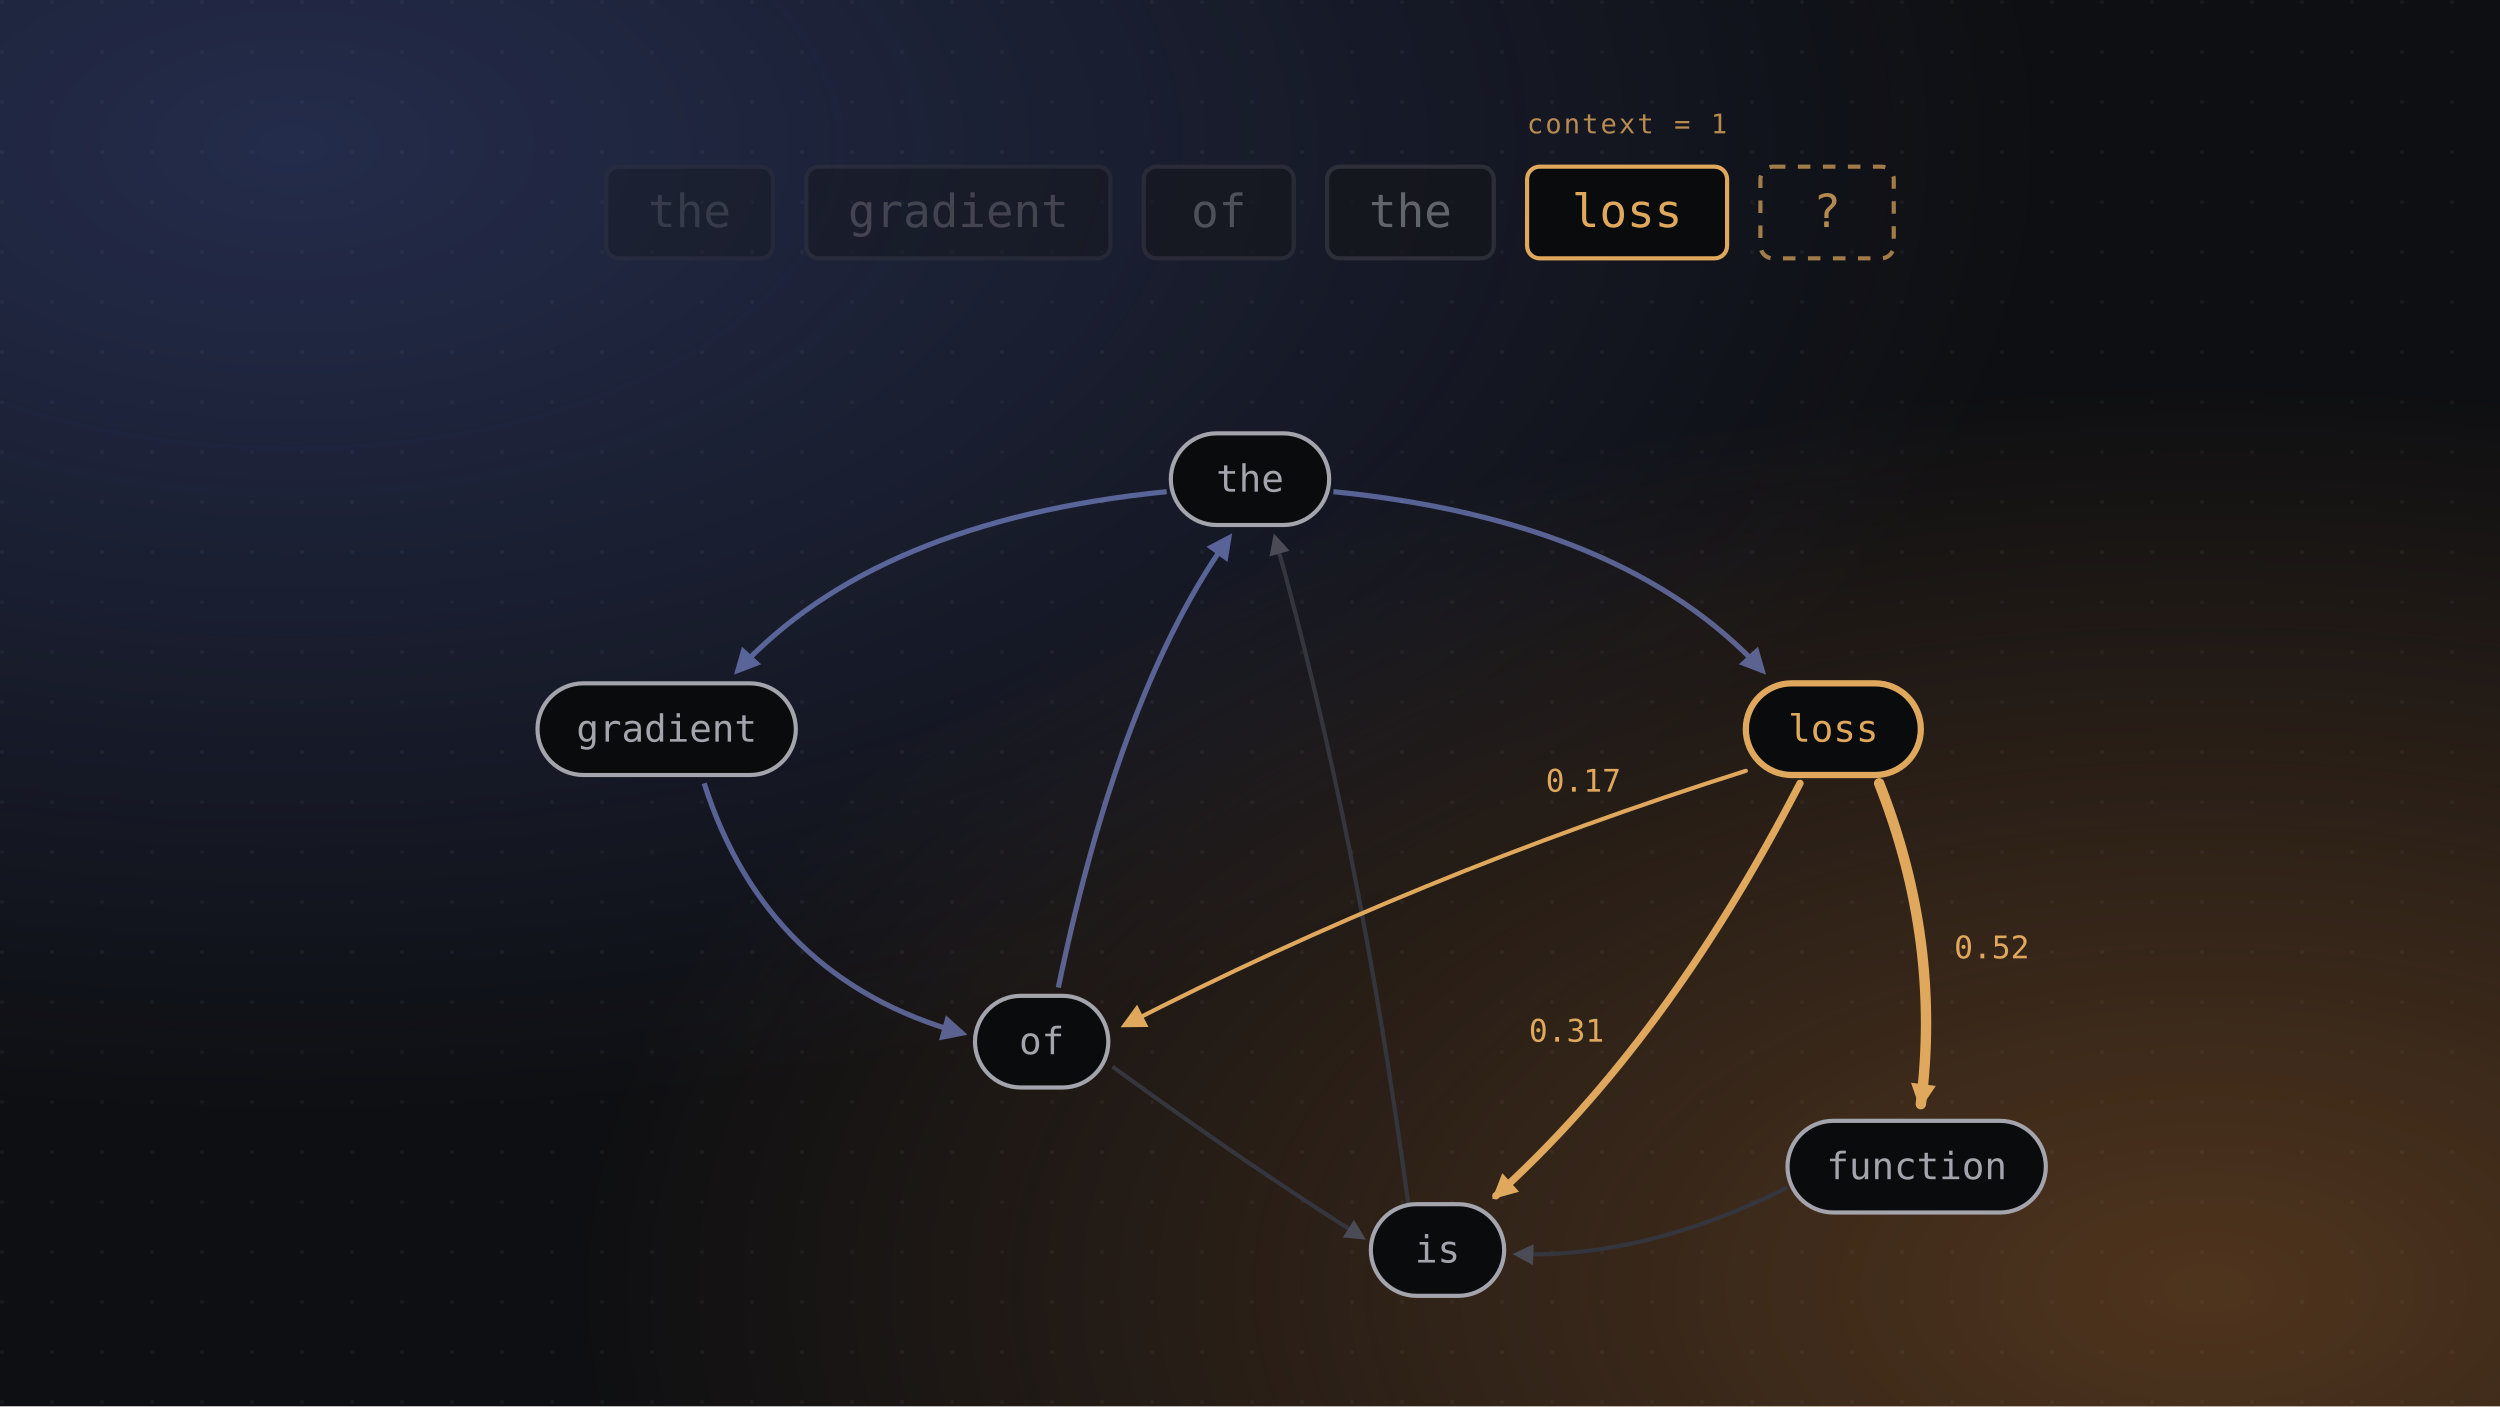
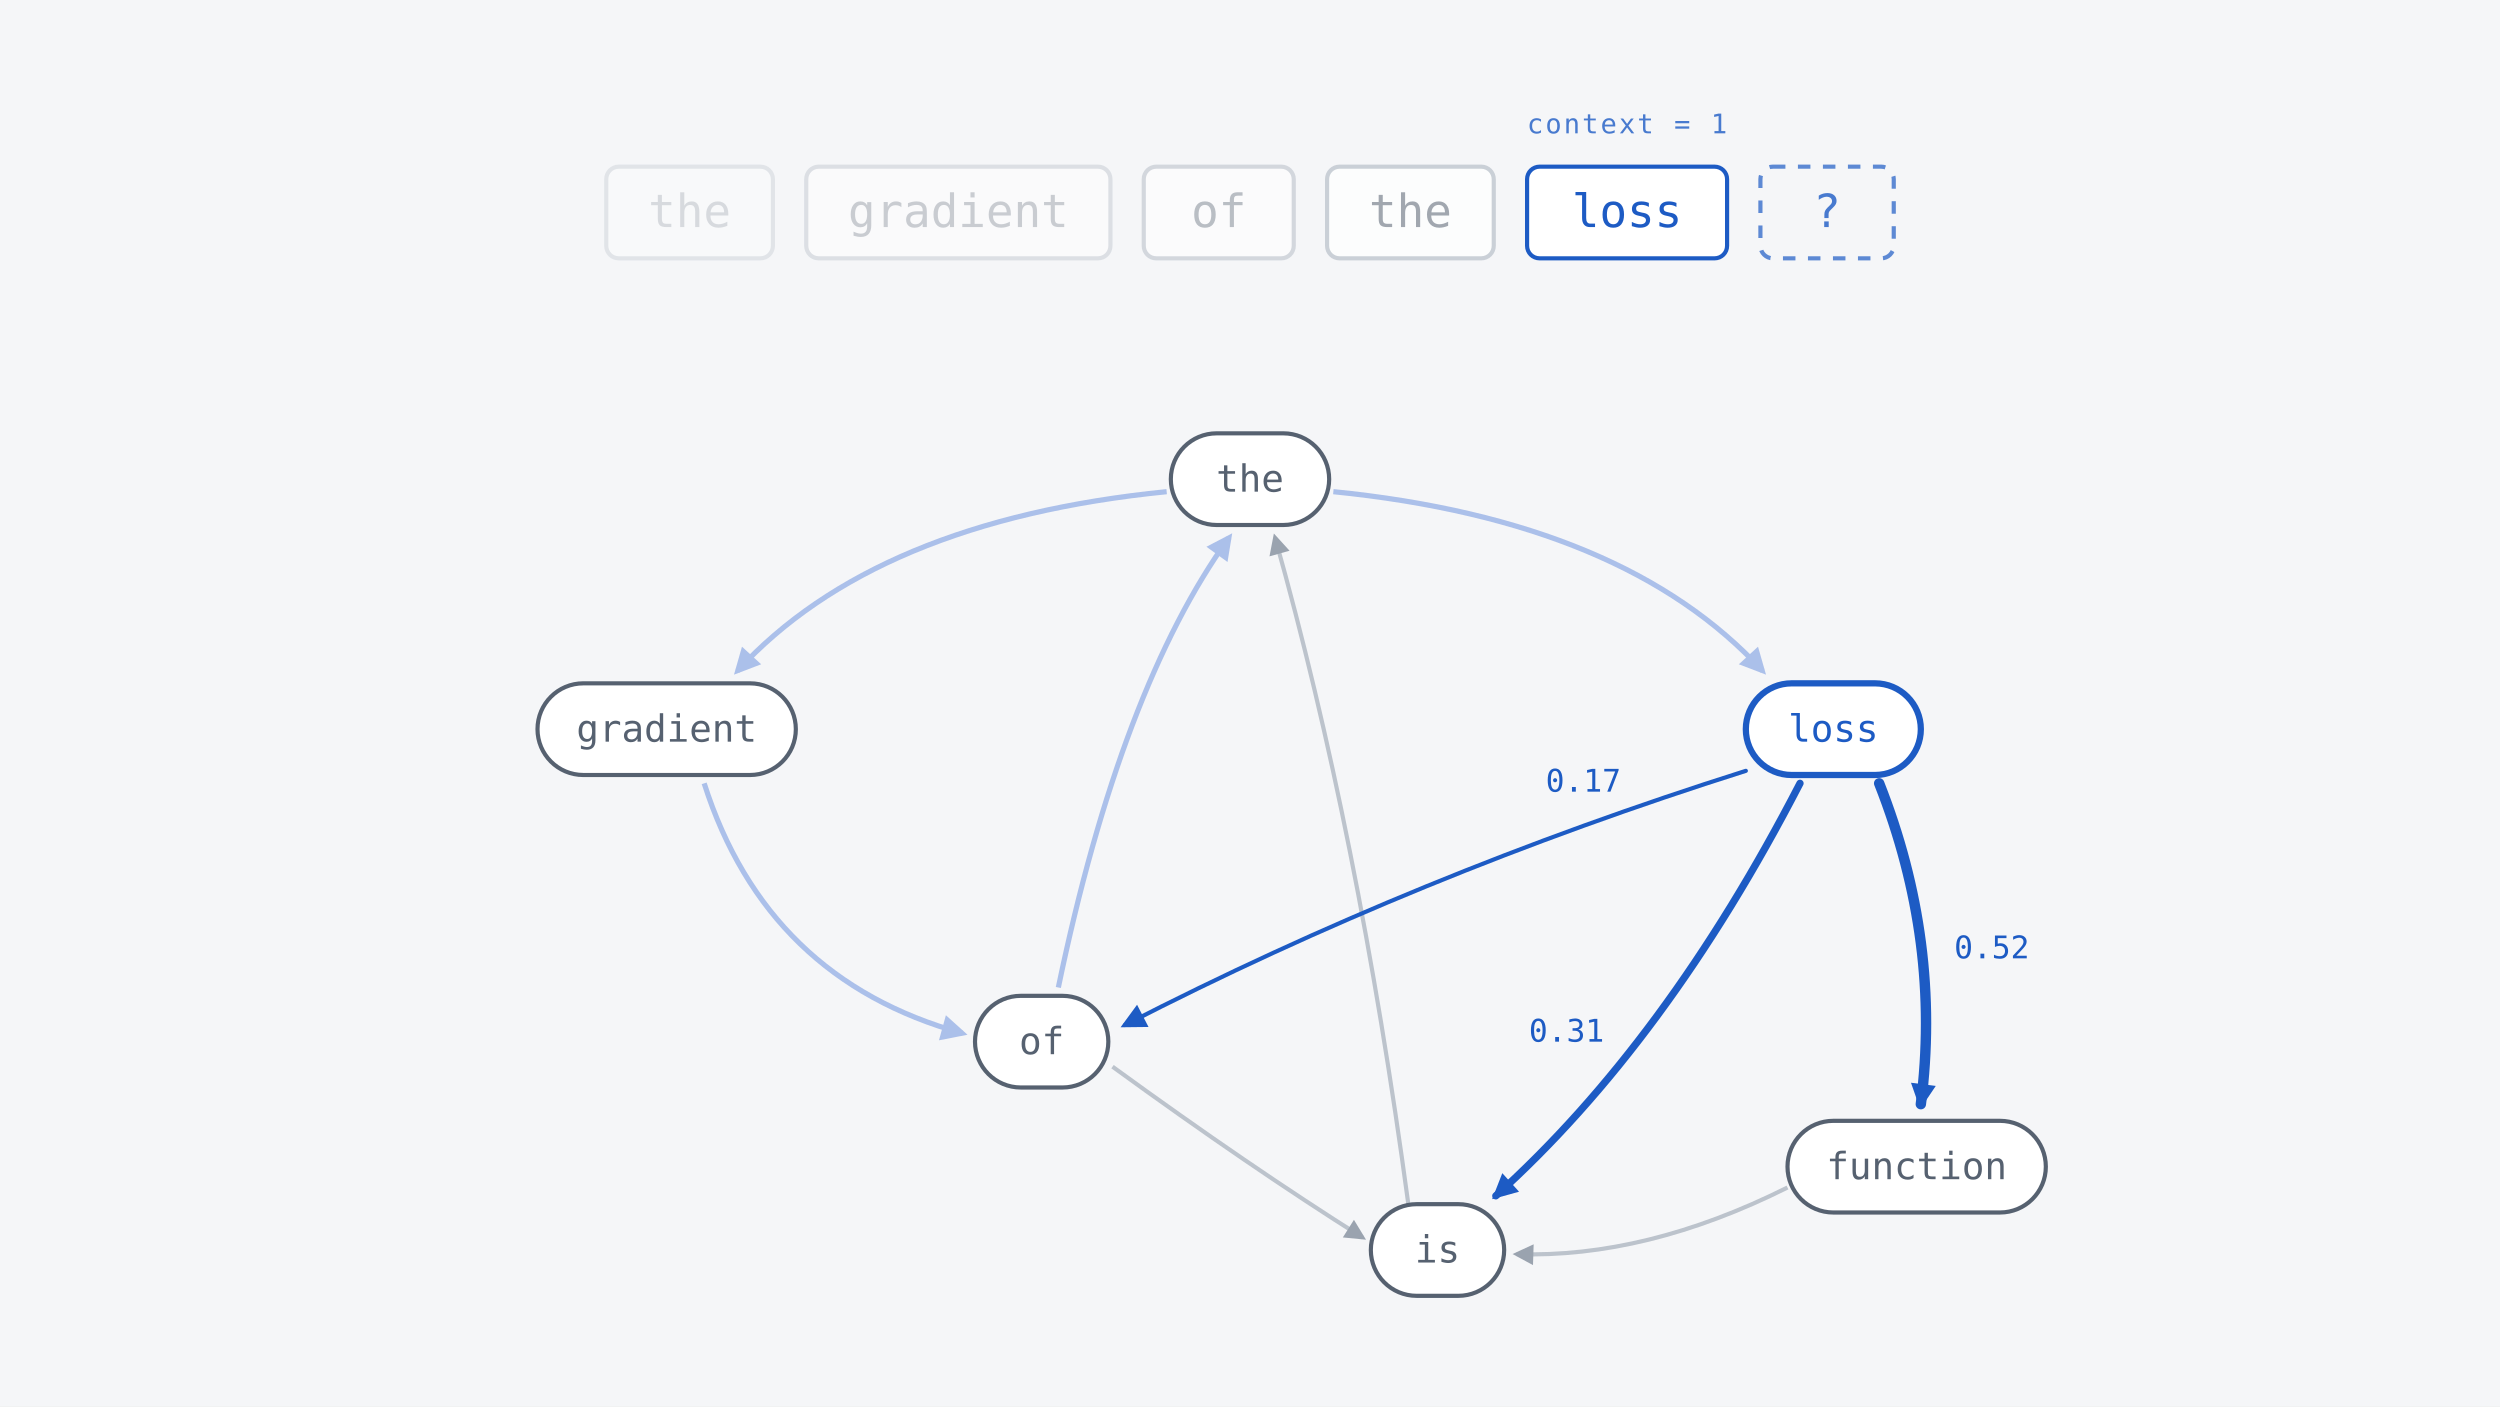
<svg xmlns="http://www.w3.org/2000/svg" viewBox="0 0 1200 675" width="1200" height="675" role="img" aria-label="A generated sentence where only the last word is lit, above a word graph whose weighted arrows give the probabilities of the next word">
  <defs>
    <radialGradient id="mkGlowA" cx="12%" cy="10%" r="70%">
-       <stop offset="0%" stop-color="#4a5fb0" stop-opacity="0.36" />
-       <stop offset="100%" stop-color="#4a5fb0" stop-opacity="0" />
+       <stop offset="0%" stop-color="#14438f" stop-opacity="0.36" />
+       <stop offset="100%" stop-color="#14438f" stop-opacity="0" />
    </radialGradient>
    <radialGradient id="mkGlowB" cx="88%" cy="92%" r="65%">
-       <stop offset="0%" stop-color="#b06c2e" stop-opacity="0.40" />
-       <stop offset="100%" stop-color="#b06c2e" stop-opacity="0" />
+       <stop offset="0%" stop-color="#1d5bc4" stop-opacity="0.40" />
+       <stop offset="100%" stop-color="#1d5bc4" stop-opacity="0" />
    </radialGradient>
    <pattern id="mkDots" width="24" height="24" patternUnits="userSpaceOnUse">
-       <circle cx="1" cy="1" r="1" fill="#f4f4f6" opacity="0.05" />
+       <circle cx="1" cy="1" r="1" fill="#14181d" opacity="0.05" />
    </pattern>
    <marker id="mkArrowPast" viewBox="0 0 10 10" refX="8" refY="5" markerWidth="5" markerHeight="5" markerUnits="strokeWidth" orient="auto-start-reverse">
-       <path d="M0 0L10 5L0 10Z" fill="#8fa0f4" />
+       <path d="M0 0L10 5L0 10Z" fill="#6f93de" />
    </marker>
    <marker id="mkArrowIdle" viewBox="0 0 10 10" refX="8" refY="5" markerWidth="5" markerHeight="5" markerUnits="strokeWidth" orient="auto-start-reverse">
-       <path d="M0 0L10 5L0 10Z" fill="#4a4b55" />
+       <path d="M0 0L10 5L0 10Z" fill="#9aa3af" />
    </marker>
    <marker id="mkArrowNext" viewBox="0 0 10 10" refX="8" refY="5" markerWidth="12" markerHeight="12" markerUnits="userSpaceOnUse" orient="auto-start-reverse">
-       <path d="M0 0L10 5L0 10Z" fill="#e0a85c" />
+       <path d="M0 0L10 5L0 10Z" fill="#1d5bc4" />
    </marker>
  </defs>
-   <rect width="1200" height="675" fill="#0e0f12" />
-   <rect width="1200" height="675" fill="url(#mkDots)" />
-   <rect width="1200" height="675" fill="url(#mkGlowA)" />
-   <rect width="1200" height="675" fill="url(#mkGlowB)" />
+   <rect width="1200" height="675" fill="#f5f6f8" />
  <g font-family="ui-monospace, Menlo, monospace" font-size="22" text-anchor="middle">
-     <g fill="#14161b" stroke="#34353d" stroke-width="2">
+     <g fill="#ffffff" stroke="#bcc3cc" stroke-width="2">
      <rect x="291" y="80" width="80" height="44" rx="6" opacity="0.35" />
      <rect x="387" y="80" width="146" height="44" rx="6" opacity="0.45" />
      <rect x="549" y="80" width="72" height="44" rx="6" opacity="0.6" />
      <rect x="637" y="80" width="80" height="44" rx="6" opacity="0.75" />
    </g>
-     <text x="331" y="109" fill="#a3a4ac" opacity="0.2">the</text>
-     <text x="460" y="109" fill="#a3a4ac" opacity="0.3">gradient</text>
-     <text x="585" y="109" fill="#a3a4ac" opacity="0.4">of</text>
-     <text x="677" y="109" fill="#a3a4ac" opacity="0.55">the</text>
-     <rect x="733" y="80" width="96" height="44" rx="6" fill="#0a0b0d" stroke="#e0a85c" stroke-width="2" />
-     <text x="781" y="109" fill="#e0a85c">loss</text>
-     <rect x="845" y="80" width="64" height="44" rx="6" fill="none" stroke="#e0a85c" stroke-width="2" stroke-dasharray="6 6" opacity="0.7" />
-     <text x="877" y="109" fill="#e0a85c" opacity="0.8">?</text>
+     <text x="331" y="109" fill="#566170" opacity="0.2">the</text>
+     <text x="460" y="109" fill="#566170" opacity="0.3">gradient</text>
+     <text x="585" y="109" fill="#566170" opacity="0.4">of</text>
+     <text x="677" y="109" fill="#566170" opacity="0.55">the</text>
+     <rect x="733" y="80" width="96" height="44" rx="6" fill="#ffffff" stroke="#1d5bc4" stroke-width="2" />
+     <text x="781" y="109" fill="#1d5bc4">loss</text>
+     <rect x="845" y="80" width="64" height="44" rx="6" fill="none" stroke="#1d5bc4" stroke-width="2" stroke-dasharray="6 6" opacity="0.7" />
+     <text x="877" y="109" fill="#1d5bc4" opacity="0.8">?</text>
  </g>
-   <text x="781" y="64" font-family="ui-monospace, Menlo, monospace" font-size="13" letter-spacing="1" text-anchor="middle" fill="#e0a85c" opacity="0.8">context = 1</text>
-   <g fill="none" stroke="#34353d" stroke-width="2" marker-end="url(#mkArrowIdle)">
+   <text x="781" y="64" font-family="ui-monospace, Menlo, monospace" font-size="13" letter-spacing="1" text-anchor="middle" fill="#1d5bc4" opacity="0.8">context = 1</text>
+   <g fill="none" stroke="#bcc3cc" stroke-width="2" marker-end="url(#mkArrowIdle)">
    <path d="M858 570Q790 604 728 602" />
    <path d="M676 578Q652 400 612 258" />
    <path d="M534 512Q600 560 654 594" />
  </g>
-   <g fill="none" stroke="#8fa0f4" stroke-width="2.5" opacity="0.55" marker-end="url(#mkArrowPast)">
+   <g fill="none" stroke="#6f93de" stroke-width="2.5" opacity="0.55" marker-end="url(#mkArrowPast)">
    <path d="M560 236Q420 250 354 322" />
    <path d="M338 376Q368 470 462 496" />
    <path d="M508 474Q538 330 590 258" />
    <path d="M640 236Q780 250 846 322" />
  </g>
-   <g fill="none" stroke="#e0a85c" stroke-linecap="round" marker-end="url(#mkArrowNext)">
+   <g fill="none" stroke="#1d5bc4" stroke-linecap="round" marker-end="url(#mkArrowNext)">
    <path d="M902 376Q932 452 922 530" stroke-width="5" />
    <path d="M864 376Q800 500 718 574" stroke-width="3.5" />
    <path d="M838 370Q680 420 540 492" stroke-width="2" />
  </g>
-   <g font-family="ui-monospace, Menlo, monospace" font-size="15" fill="#e0a85c">
+   <g font-family="ui-monospace, Menlo, monospace" font-size="15" fill="#1d5bc4">
    <text x="938" y="460">0.52</text>
    <text x="770" y="500" text-anchor="end">0.31</text>
    <text x="760" y="380" text-anchor="middle">0.17</text>
  </g>
-   <g fill="#0a0b0d" stroke="#a3a4ac" stroke-width="2">
+   <g fill="#ffffff" stroke="#566170" stroke-width="2">
    <rect x="562" y="208" width="76" height="44" rx="22" />
    <rect x="258" y="328" width="124" height="44" rx="22" />
    <rect x="468" y="478" width="64" height="44" rx="22" />
    <rect x="858" y="538" width="124" height="44" rx="22" />
    <rect x="658" y="578" width="64" height="44" rx="22" />
  </g>
-   <rect x="838" y="328" width="84" height="44" rx="22" fill="#0a0b0d" stroke="#e0a85c" stroke-width="3" />
-   <g font-family="ui-monospace, Menlo, monospace" font-size="18" text-anchor="middle" fill="#a3a4ac">
+   <rect x="838" y="328" width="84" height="44" rx="22" fill="#ffffff" stroke="#1d5bc4" stroke-width="3" />
+   <g font-family="ui-monospace, Menlo, monospace" font-size="18" text-anchor="middle" fill="#566170">
    <text x="600" y="236">the</text>
    <text x="320" y="356">gradient</text>
    <text x="500" y="506">of</text>
    <text x="920" y="566">function</text>
    <text x="690" y="606">is</text>
-     <text x="880" y="356" fill="#e0a85c">loss</text>
+     <text x="880" y="356" fill="#1d5bc4">loss</text>
  </g>
</svg>
